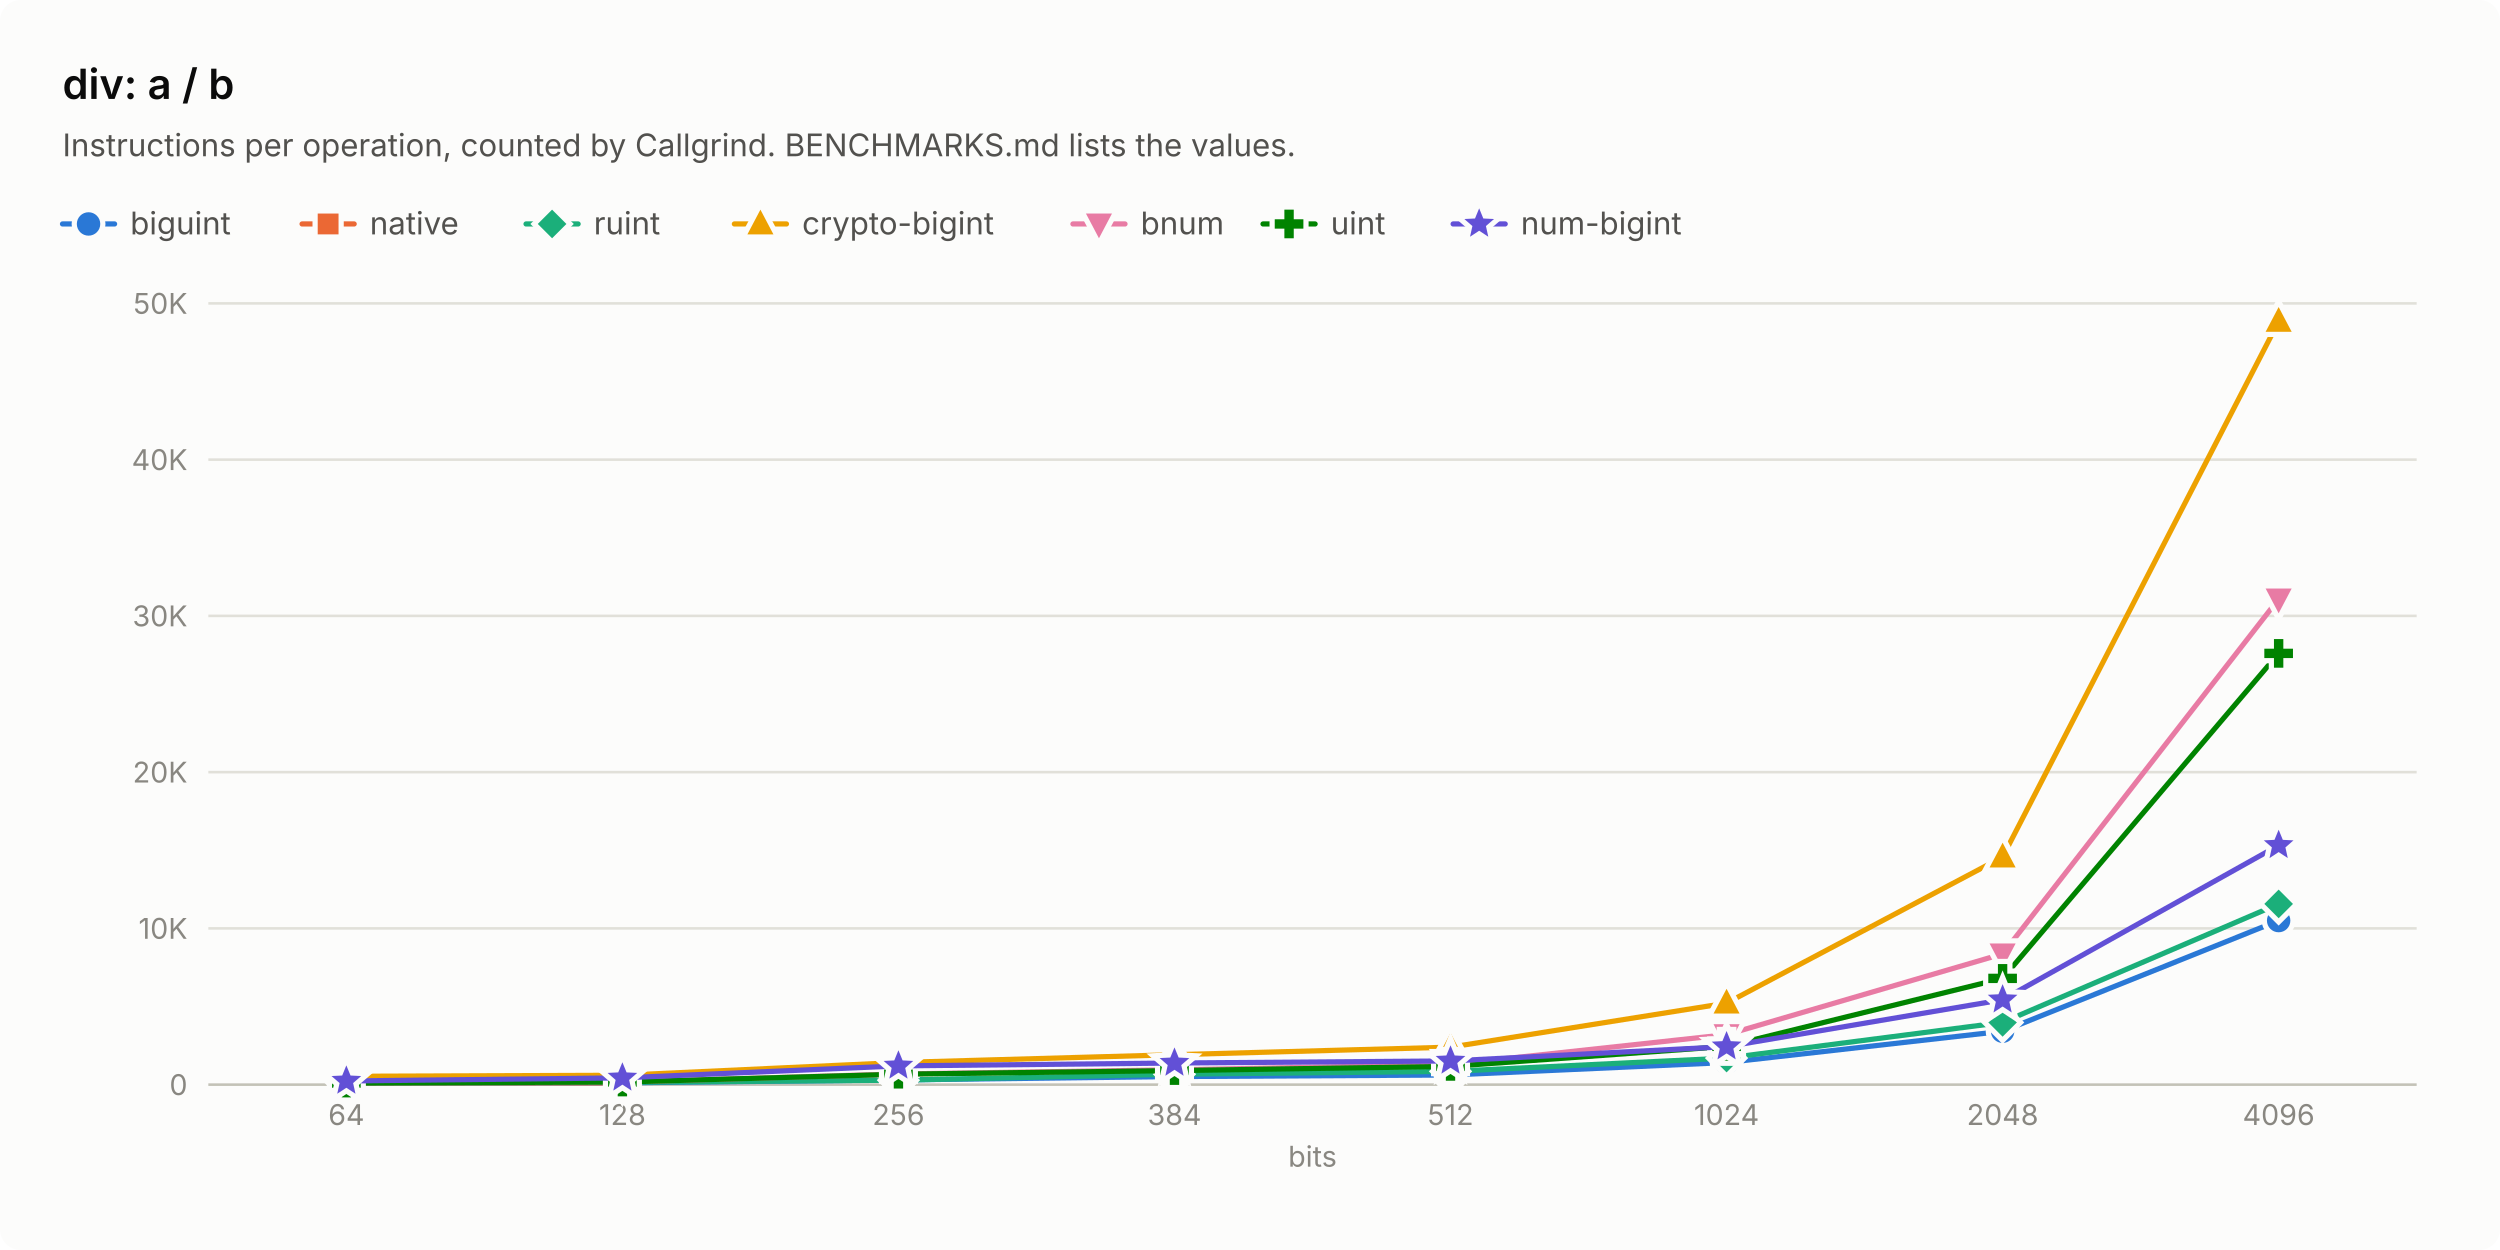
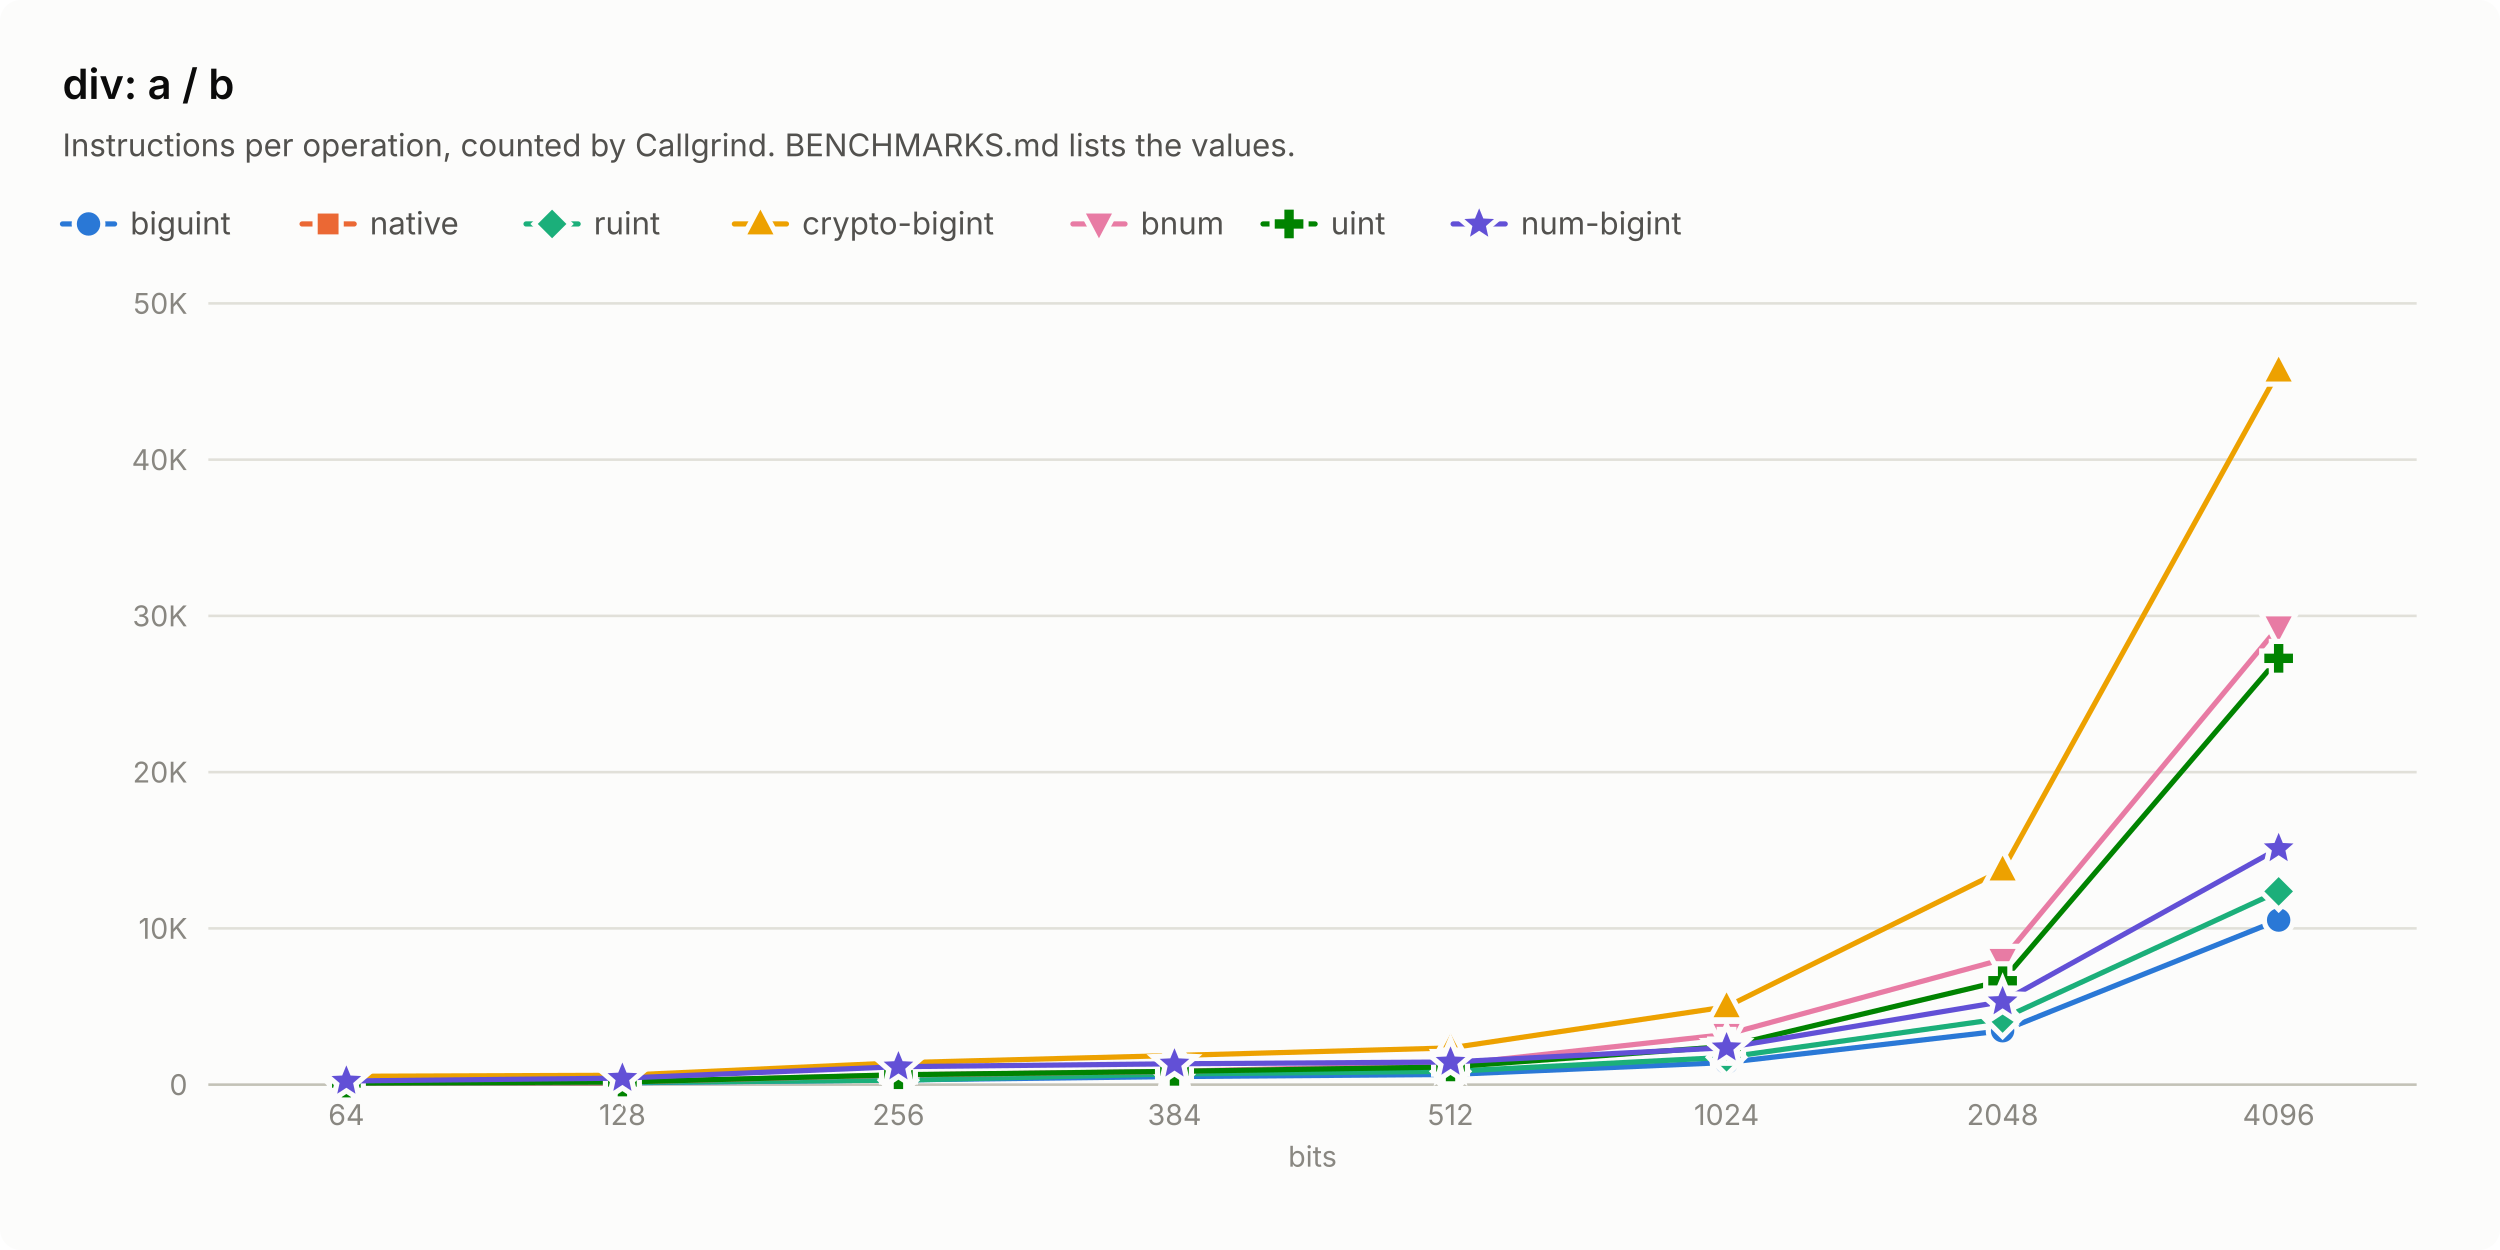
<svg xmlns="http://www.w3.org/2000/svg" width="960" height="480" viewBox="0 0 960 480" role="img" aria-labelledby="title description">
  <style>.grid,.axis{stroke-width:1}.title{font:600 16px system-ui, -apple-system, "Segoe UI", sans-serif}.subtitle,.legend{font:12px system-ui, -apple-system, "Segoe UI", sans-serif}.tick{font:11px system-ui, -apple-system, "Segoe UI", sans-serif;font-variant-numeric:tabular-nums}.line{fill:none;stroke-width:2;stroke-linejoin:round;stroke-linecap:round}.marker{stroke-width:4;paint-order:stroke}.surface{fill:#fcfcfb}.grid{stroke:#e1e0d9}.axis{stroke:#c3c2b7}.title{fill:#0b0b0b}.subtitle,.legend{fill:#52514e}.tick{fill:#898781}.marker{stroke:#fcfcfb}.c0 .line{stroke:#2a78d6}.c0 .marker{fill:#2a78d6}.c1 .line{stroke:#eb6834}.c1 .marker{fill:#eb6834}.c2 .line{stroke:#1baf7a}.c2 .marker{fill:#1baf7a}.c3 .line{stroke:#eda100}.c3 .marker{fill:#eda100}.c4 .line{stroke:#e87ba4}.c4 .marker{fill:#e87ba4}.c5 .line{stroke:#008300}.c5 .marker{fill:#008300}.c6 .line{stroke:#6250d6}.c6 .marker{fill:#6250d6}@media (prefers-color-scheme: dark){.surface{fill:#1a1a19}.grid{stroke:#2c2c2a}.axis{stroke:#383835}.title{fill:#f0efec}.subtitle,.legend{fill:#c3c2b7}.tick{fill:#898781}.marker{stroke:#1a1a19}.c0 .line{stroke:#3987e5}.c0 .marker{fill:#3987e5}.c1 .line{stroke:#d95926}.c1 .marker{fill:#d95926}.c2 .line{stroke:#199e70}.c2 .marker{fill:#199e70}.c3 .line{stroke:#c98500}.c3 .marker{fill:#c98500}.c4 .line{stroke:#d55181}.c4 .marker{fill:#d55181}.c5 .line{stroke:#008300}.c5 .marker{fill:#008300}.c6 .line{stroke:#9085e9}.c6 .marker{fill:#9085e9}}</style>
  <rect class="surface" width="960" height="480" rx="8" />
  <text class="title" x="24" y="38">div: a / b</text>
  <text class="subtitle" x="24" y="60">Instructions per operation, counted by Callgrind. BENCHMARKS.md lists the values.</text>
  <g class="c0">
    <path class="line" d="M24,86h20" />
    <path class="marker" transform="translate(34,86)" d="M0,-4.5A4.5,4.5 0 1 1 0,4.5A4.5,4.5 0 1 1 0,-4.5Z" />
  </g>
  <text class="legend" x="50" y="90">biguint</text>
  <g class="c1">
    <path class="line" d="M116,86h20" />
    <path class="marker" transform="translate(126,86)" d="M-4,-4H4V4H-4Z" />
  </g>
  <text class="legend" x="142" y="90">native</text>
  <g class="c2">
    <path class="line" d="M202,86h20" />
    <path class="marker" transform="translate(212,86)" d="M0,-5.5L5.5,0L0,5.5L-5.5,0Z" />
  </g>
  <text class="legend" x="228" y="90">ruint</text>
  <g class="c3">
    <path class="line" d="M282,86h20" />
    <path class="marker" transform="translate(292,86)" d="M0,-5.5L5,4H-5Z" />
  </g>
  <text class="legend" x="308" y="90">crypto-bigint</text>
  <g class="c4">
    <path class="line" d="M412,86h20" />
    <path class="marker" transform="translate(422,86)" d="M0,5.5L5,-4H-5Z" />
  </g>
  <text class="legend" x="438" y="90">bnum</text>
  <g class="c5">
    <path class="line" d="M485,86h20" />
    <path class="marker" transform="translate(495,86)" d="M-1.8,-5.5H1.8V-1.8H5.5V1.8H1.8V5.5H-1.8V1.8H-5.5V-1.8H-1.8Z" />
  </g>
  <text class="legend" x="511" y="90">uint</text>
  <g class="c6">
    <path class="line" d="M558,86h20" />
    <path class="marker" transform="translate(568,86)" d="M0,-6L1.6,-2.1L5.7,-1.9L2.6,0.8L3.5,4.9L0,2.6L-3.5,4.9L-2.6,0.8L-5.7,-1.9L-1.6,-2.1Z" />
  </g>
  <text class="legend" x="584" y="90">num-bigint</text>
  <text class="tick" x="72" y="420.5" text-anchor="end">0</text>
  <path class="grid" d="M80,356.5H928" />
  <text class="tick" x="72" y="360.5" text-anchor="end">10K</text>
  <path class="grid" d="M80,296.5H928" />
  <text class="tick" x="72" y="300.5" text-anchor="end">20K</text>
  <path class="grid" d="M80,236.5H928" />
  <text class="tick" x="72" y="240.5" text-anchor="end">30K</text>
  <path class="grid" d="M80,176.5H928" />
  <text class="tick" x="72" y="180.5" text-anchor="end">40K</text>
  <path class="grid" d="M80,116.5H928" />
  <text class="tick" x="72" y="120.5" text-anchor="end">50K</text>
  <path class="axis" d="M80,416.5H928" />
  <text class="tick" x="133.0" y="432" text-anchor="middle">64</text>
  <text class="tick" x="239.0" y="432" text-anchor="middle">128</text>
  <text class="tick" x="345.0" y="432" text-anchor="middle">256</text>
  <text class="tick" x="451.0" y="432" text-anchor="middle">384</text>
  <text class="tick" x="557.0" y="432" text-anchor="middle">512</text>
  <text class="tick" x="663.0" y="432" text-anchor="middle">1024</text>
  <text class="tick" x="769.0" y="432" text-anchor="middle">2048</text>
  <text class="tick" x="875.0" y="432" text-anchor="middle">4096</text>
  <text class="tick" x="504.0" y="448" text-anchor="middle">bits</text>
  <g class="c0">
-     <path class="line" d="M133.0,415.9L239.0,415.8L345.0,414.7L451.0,413.4L557.0,412.8L663.0,408.0L769.0,396.0L875.0,353.5" />
+     <path class="line" d="M133.0,415.9L239.0,415.8L345.0,414.7L451.0,413.4L557.0,412.6L663.0,408.0L769.0,395.8L875.0,353.3" />
    <path class="marker" transform="translate(133.0,415.9)" d="M0,-4.5A4.5,4.5 0 1 1 0,4.5A4.5,4.5 0 1 1 0,-4.5Z" />
    <path class="marker" transform="translate(239.0,415.8)" d="M0,-4.5A4.5,4.5 0 1 1 0,4.5A4.5,4.5 0 1 1 0,-4.5Z" />
    <path class="marker" transform="translate(345.0,414.7)" d="M0,-4.5A4.5,4.5 0 1 1 0,4.5A4.5,4.5 0 1 1 0,-4.5Z" />
    <path class="marker" transform="translate(451.0,413.4)" d="M0,-4.5A4.5,4.5 0 1 1 0,4.5A4.5,4.5 0 1 1 0,-4.5Z" />
-     <path class="marker" transform="translate(557.0,412.8)" d="M0,-4.5A4.5,4.5 0 1 1 0,4.5A4.5,4.5 0 1 1 0,-4.5Z" />
+     <path class="marker" transform="translate(557.0,412.6)" d="M0,-4.5A4.5,4.5 0 1 1 0,4.5A4.5,4.5 0 1 1 0,-4.5Z" />
    <path class="marker" transform="translate(663.0,408.0)" d="M0,-4.5A4.5,4.5 0 1 1 0,4.5A4.5,4.5 0 1 1 0,-4.5Z" />
-     <path class="marker" transform="translate(769.0,396.0)" d="M0,-4.5A4.5,4.5 0 1 1 0,4.5A4.5,4.5 0 1 1 0,-4.5Z" />
-     <path class="marker" transform="translate(875.0,353.5)" d="M0,-4.5A4.5,4.5 0 1 1 0,4.5A4.5,4.5 0 1 1 0,-4.5Z" />
+     <path class="marker" transform="translate(769.0,395.8)" d="M0,-4.5A4.5,4.5 0 1 1 0,4.5A4.5,4.5 0 1 1 0,-4.5Z" />
+     <path class="marker" transform="translate(875.0,353.3)" d="M0,-4.5A4.5,4.5 0 1 1 0,4.5A4.5,4.5 0 1 1 0,-4.5Z" />
  </g>
  <g class="c1">
    <path class="line" d="M133.0,415.9L239.0,415.8" />
    <path class="marker" transform="translate(133.0,415.9)" d="M-4,-4H4V4H-4Z" />
    <path class="marker" transform="translate(239.0,415.8)" d="M-4,-4H4V4H-4Z" />
  </g>
  <g class="c2">
-     <path class="line" d="M133.0,415.9L239.0,415.6L345.0,414.8L451.0,412.5L557.0,411.4L663.0,406.3L769.0,392.6L875.0,347.1" />
+     <path class="line" d="M133.0,415.9L239.0,415.6L345.0,414.8L451.0,412.4L557.0,411.4L663.0,406.0L769.0,391.1L875.0,342.3" />
    <path class="marker" transform="translate(133.0,415.9)" d="M0,-5.5L5.5,0L0,5.5L-5.5,0Z" />
    <path class="marker" transform="translate(239.0,415.6)" d="M0,-5.5L5.5,0L0,5.5L-5.5,0Z" />
    <path class="marker" transform="translate(345.0,414.8)" d="M0,-5.5L5.5,0L0,5.5L-5.5,0Z" />
-     <path class="marker" transform="translate(451.0,412.5)" d="M0,-5.5L5.5,0L0,5.5L-5.5,0Z" />
+     <path class="marker" transform="translate(451.0,412.4)" d="M0,-5.5L5.5,0L0,5.5L-5.5,0Z" />
    <path class="marker" transform="translate(557.0,411.4)" d="M0,-5.5L5.5,0L0,5.5L-5.5,0Z" />
-     <path class="marker" transform="translate(663.0,406.3)" d="M0,-5.5L5.5,0L0,5.5L-5.5,0Z" />
-     <path class="marker" transform="translate(769.0,392.6)" d="M0,-5.5L5.5,0L0,5.5L-5.5,0Z" />
-     <path class="marker" transform="translate(875.0,347.1)" d="M0,-5.5L5.5,0L0,5.5L-5.5,0Z" />
+     <path class="marker" transform="translate(663.0,406.0)" d="M0,-5.5L5.5,0L0,5.5L-5.5,0Z" />
+     <path class="marker" transform="translate(769.0,391.1)" d="M0,-5.5L5.5,0L0,5.5L-5.5,0Z" />
+     <path class="marker" transform="translate(875.0,342.3)" d="M0,-5.5L5.5,0L0,5.5L-5.5,0Z" />
  </g>
  <g class="c3">
-     <path class="line" d="M133.0,413.3L239.0,412.9L345.0,408.0L451.0,405.0L557.0,402.1L663.0,385.2L769.0,329.1L875.0,123.4" />
+     <path class="line" d="M133.0,413.3L239.0,412.9L345.0,408.1L451.0,405.3L557.0,402.4L663.0,386.6L769.0,334.1L875.0,142.5" />
    <path class="marker" transform="translate(133.0,413.3)" d="M0,-5.5L5,4H-5Z" />
    <path class="marker" transform="translate(239.0,412.9)" d="M0,-5.5L5,4H-5Z" />
-     <path class="marker" transform="translate(345.0,408.0)" d="M0,-5.5L5,4H-5Z" />
-     <path class="marker" transform="translate(451.0,405.0)" d="M0,-5.5L5,4H-5Z" />
-     <path class="marker" transform="translate(557.0,402.1)" d="M0,-5.5L5,4H-5Z" />
-     <path class="marker" transform="translate(663.0,385.2)" d="M0,-5.5L5,4H-5Z" />
-     <path class="marker" transform="translate(769.0,329.1)" d="M0,-5.5L5,4H-5Z" />
-     <path class="marker" transform="translate(875.0,123.4)" d="M0,-5.5L5,4H-5Z" />
+     <path class="marker" transform="translate(345.0,408.1)" d="M0,-5.5L5,4H-5Z" />
+     <path class="marker" transform="translate(451.0,405.3)" d="M0,-5.5L5,4H-5Z" />
+     <path class="marker" transform="translate(557.0,402.4)" d="M0,-5.5L5,4H-5Z" />
+     <path class="marker" transform="translate(663.0,386.6)" d="M0,-5.5L5,4H-5Z" />
+     <path class="marker" transform="translate(769.0,334.1)" d="M0,-5.5L5,4H-5Z" />
+     <path class="marker" transform="translate(875.0,142.5)" d="M0,-5.5L5,4H-5Z" />
  </g>
  <g class="c4">
-     <path class="line" d="M133.0,415.9L239.0,415.5L345.0,412.4L451.0,410.8L557.0,408.8L663.0,397.3L769.0,366.3L875.0,230.0" />
+     <path class="line" d="M133.0,415.9L239.0,415.5L345.0,412.8L451.0,411.4L557.0,408.8L663.0,397.2L769.0,368.4L875.0,240.7" />
    <path class="marker" transform="translate(133.0,415.9)" d="M0,5.5L5,-4H-5Z" />
    <path class="marker" transform="translate(239.0,415.5)" d="M0,5.5L5,-4H-5Z" />
-     <path class="marker" transform="translate(345.0,412.4)" d="M0,5.5L5,-4H-5Z" />
-     <path class="marker" transform="translate(451.0,410.8)" d="M0,5.5L5,-4H-5Z" />
+     <path class="marker" transform="translate(345.0,412.8)" d="M0,5.5L5,-4H-5Z" />
+     <path class="marker" transform="translate(451.0,411.4)" d="M0,5.5L5,-4H-5Z" />
    <path class="marker" transform="translate(557.0,408.8)" d="M0,5.5L5,-4H-5Z" />
-     <path class="marker" transform="translate(663.0,397.3)" d="M0,5.5L5,-4H-5Z" />
-     <path class="marker" transform="translate(769.0,366.3)" d="M0,5.5L5,-4H-5Z" />
-     <path class="marker" transform="translate(875.0,230.0)" d="M0,5.5L5,-4H-5Z" />
+     <path class="marker" transform="translate(663.0,397.2)" d="M0,5.5L5,-4H-5Z" />
+     <path class="marker" transform="translate(769.0,368.4)" d="M0,5.5L5,-4H-5Z" />
+     <path class="marker" transform="translate(875.0,240.7)" d="M0,5.5L5,-4H-5Z" />
  </g>
  <g class="c5">
-     <path class="line" d="M133.0,415.9L239.0,415.5L345.0,412.5L451.0,411.1L557.0,409.5L663.0,401.8L769.0,375.7L875.0,250.9" />
+     <path class="line" d="M133.0,415.9L239.0,415.5L345.0,412.7L451.0,411.4L557.0,409.7L663.0,401.8L769.0,376.6L875.0,252.8" />
    <path class="marker" transform="translate(133.0,415.9)" d="M-1.8,-5.5H1.8V-1.8H5.5V1.8H1.8V5.5H-1.8V1.8H-5.5V-1.8H-1.8Z" />
    <path class="marker" transform="translate(239.0,415.5)" d="M-1.8,-5.5H1.8V-1.8H5.5V1.8H1.8V5.5H-1.8V1.8H-5.5V-1.8H-1.8Z" />
-     <path class="marker" transform="translate(345.0,412.5)" d="M-1.8,-5.5H1.8V-1.8H5.5V1.8H1.8V5.5H-1.8V1.8H-5.5V-1.8H-1.8Z" />
-     <path class="marker" transform="translate(451.0,411.1)" d="M-1.8,-5.5H1.8V-1.8H5.5V1.8H1.8V5.5H-1.8V1.8H-5.5V-1.8H-1.8Z" />
-     <path class="marker" transform="translate(557.0,409.5)" d="M-1.8,-5.5H1.8V-1.8H5.5V1.8H1.8V5.5H-1.8V1.8H-5.5V-1.8H-1.8Z" />
+     <path class="marker" transform="translate(345.0,412.7)" d="M-1.8,-5.5H1.8V-1.8H5.5V1.8H1.8V5.5H-1.8V1.8H-5.5V-1.8H-1.8Z" />
+     <path class="marker" transform="translate(451.0,411.4)" d="M-1.8,-5.5H1.8V-1.8H5.5V1.8H1.8V5.5H-1.8V1.8H-5.5V-1.8H-1.8Z" />
+     <path class="marker" transform="translate(557.0,409.7)" d="M-1.8,-5.5H1.8V-1.8H5.5V1.8H1.8V5.5H-1.8V1.8H-5.5V-1.8H-1.8Z" />
    <path class="marker" transform="translate(663.0,401.8)" d="M-1.8,-5.5H1.8V-1.8H5.5V1.8H1.8V5.5H-1.8V1.8H-5.5V-1.8H-1.8Z" />
-     <path class="marker" transform="translate(769.0,375.7)" d="M-1.8,-5.5H1.8V-1.8H5.5V1.8H1.8V5.5H-1.8V1.8H-5.5V-1.8H-1.8Z" />
-     <path class="marker" transform="translate(875.0,250.9)" d="M-1.8,-5.5H1.8V-1.8H5.5V1.8H1.8V5.5H-1.8V1.8H-5.5V-1.8H-1.8Z" />
+     <path class="marker" transform="translate(769.0,376.6)" d="M-1.8,-5.5H1.8V-1.8H5.5V1.8H1.8V5.5H-1.8V1.8H-5.5V-1.8H-1.8Z" />
+     <path class="marker" transform="translate(875.0,252.8)" d="M-1.8,-5.5H1.8V-1.8H5.5V1.8H1.8V5.5H-1.8V1.8H-5.5V-1.8H-1.8Z" />
  </g>
  <g class="c6">
-     <path class="line" d="M133.0,415.1L239.0,413.9L345.0,409.3L451.0,408.2L557.0,407.4L663.0,401.9L769.0,383.9L875.0,324.6" />
+     <path class="line" d="M133.0,415.1L239.0,414.0L345.0,409.6L451.0,408.5L557.0,407.8L663.0,402.3L769.0,384.6L875.0,325.8" />
    <path class="marker" transform="translate(133.0,415.1)" d="M0,-6L1.6,-2.1L5.7,-1.9L2.6,0.8L3.5,4.9L0,2.6L-3.5,4.9L-2.6,0.8L-5.7,-1.9L-1.6,-2.1Z" />
-     <path class="marker" transform="translate(239.0,413.9)" d="M0,-6L1.6,-2.1L5.7,-1.9L2.6,0.8L3.5,4.9L0,2.6L-3.5,4.9L-2.6,0.8L-5.7,-1.9L-1.6,-2.1Z" />
-     <path class="marker" transform="translate(345.0,409.3)" d="M0,-6L1.6,-2.1L5.7,-1.9L2.6,0.8L3.5,4.9L0,2.6L-3.5,4.9L-2.6,0.8L-5.7,-1.9L-1.6,-2.1Z" />
-     <path class="marker" transform="translate(451.0,408.2)" d="M0,-6L1.6,-2.1L5.7,-1.9L2.6,0.8L3.5,4.9L0,2.6L-3.5,4.9L-2.6,0.8L-5.7,-1.9L-1.6,-2.1Z" />
-     <path class="marker" transform="translate(557.0,407.4)" d="M0,-6L1.6,-2.1L5.7,-1.9L2.6,0.8L3.5,4.9L0,2.6L-3.5,4.9L-2.6,0.8L-5.7,-1.9L-1.6,-2.1Z" />
-     <path class="marker" transform="translate(663.0,401.9)" d="M0,-6L1.6,-2.1L5.7,-1.9L2.6,0.8L3.5,4.9L0,2.6L-3.5,4.9L-2.6,0.8L-5.7,-1.9L-1.6,-2.1Z" />
-     <path class="marker" transform="translate(769.0,383.9)" d="M0,-6L1.6,-2.1L5.7,-1.9L2.6,0.8L3.5,4.9L0,2.6L-3.5,4.9L-2.6,0.8L-5.7,-1.9L-1.6,-2.1Z" />
-     <path class="marker" transform="translate(875.0,324.6)" d="M0,-6L1.6,-2.1L5.7,-1.9L2.6,0.8L3.5,4.9L0,2.6L-3.5,4.9L-2.6,0.8L-5.7,-1.9L-1.6,-2.1Z" />
+     <path class="marker" transform="translate(239.0,414.0)" d="M0,-6L1.6,-2.1L5.7,-1.9L2.6,0.8L3.5,4.9L0,2.6L-3.5,4.9L-2.6,0.8L-5.7,-1.9L-1.6,-2.1Z" />
+     <path class="marker" transform="translate(345.0,409.6)" d="M0,-6L1.6,-2.1L5.7,-1.9L2.6,0.8L3.5,4.9L0,2.6L-3.5,4.9L-2.6,0.8L-5.7,-1.9L-1.6,-2.1Z" />
+     <path class="marker" transform="translate(451.0,408.5)" d="M0,-6L1.6,-2.1L5.7,-1.9L2.6,0.8L3.5,4.9L0,2.6L-3.5,4.9L-2.6,0.8L-5.7,-1.9L-1.6,-2.1Z" />
+     <path class="marker" transform="translate(557.0,407.8)" d="M0,-6L1.6,-2.1L5.7,-1.9L2.6,0.8L3.5,4.9L0,2.6L-3.5,4.9L-2.6,0.8L-5.7,-1.9L-1.6,-2.1Z" />
+     <path class="marker" transform="translate(663.0,402.3)" d="M0,-6L1.6,-2.1L5.7,-1.9L2.6,0.8L3.5,4.9L0,2.6L-3.5,4.9L-2.6,0.8L-5.7,-1.9L-1.6,-2.1Z" />
+     <path class="marker" transform="translate(769.0,384.6)" d="M0,-6L1.6,-2.1L5.7,-1.9L2.6,0.8L3.5,4.9L0,2.6L-3.5,4.9L-2.6,0.8L-5.7,-1.9L-1.6,-2.1Z" />
+     <path class="marker" transform="translate(875.0,325.8)" d="M0,-6L1.6,-2.1L5.7,-1.9L2.6,0.8L3.5,4.9L0,2.6L-3.5,4.9L-2.6,0.8L-5.7,-1.9L-1.6,-2.1Z" />
  </g>
</svg>
